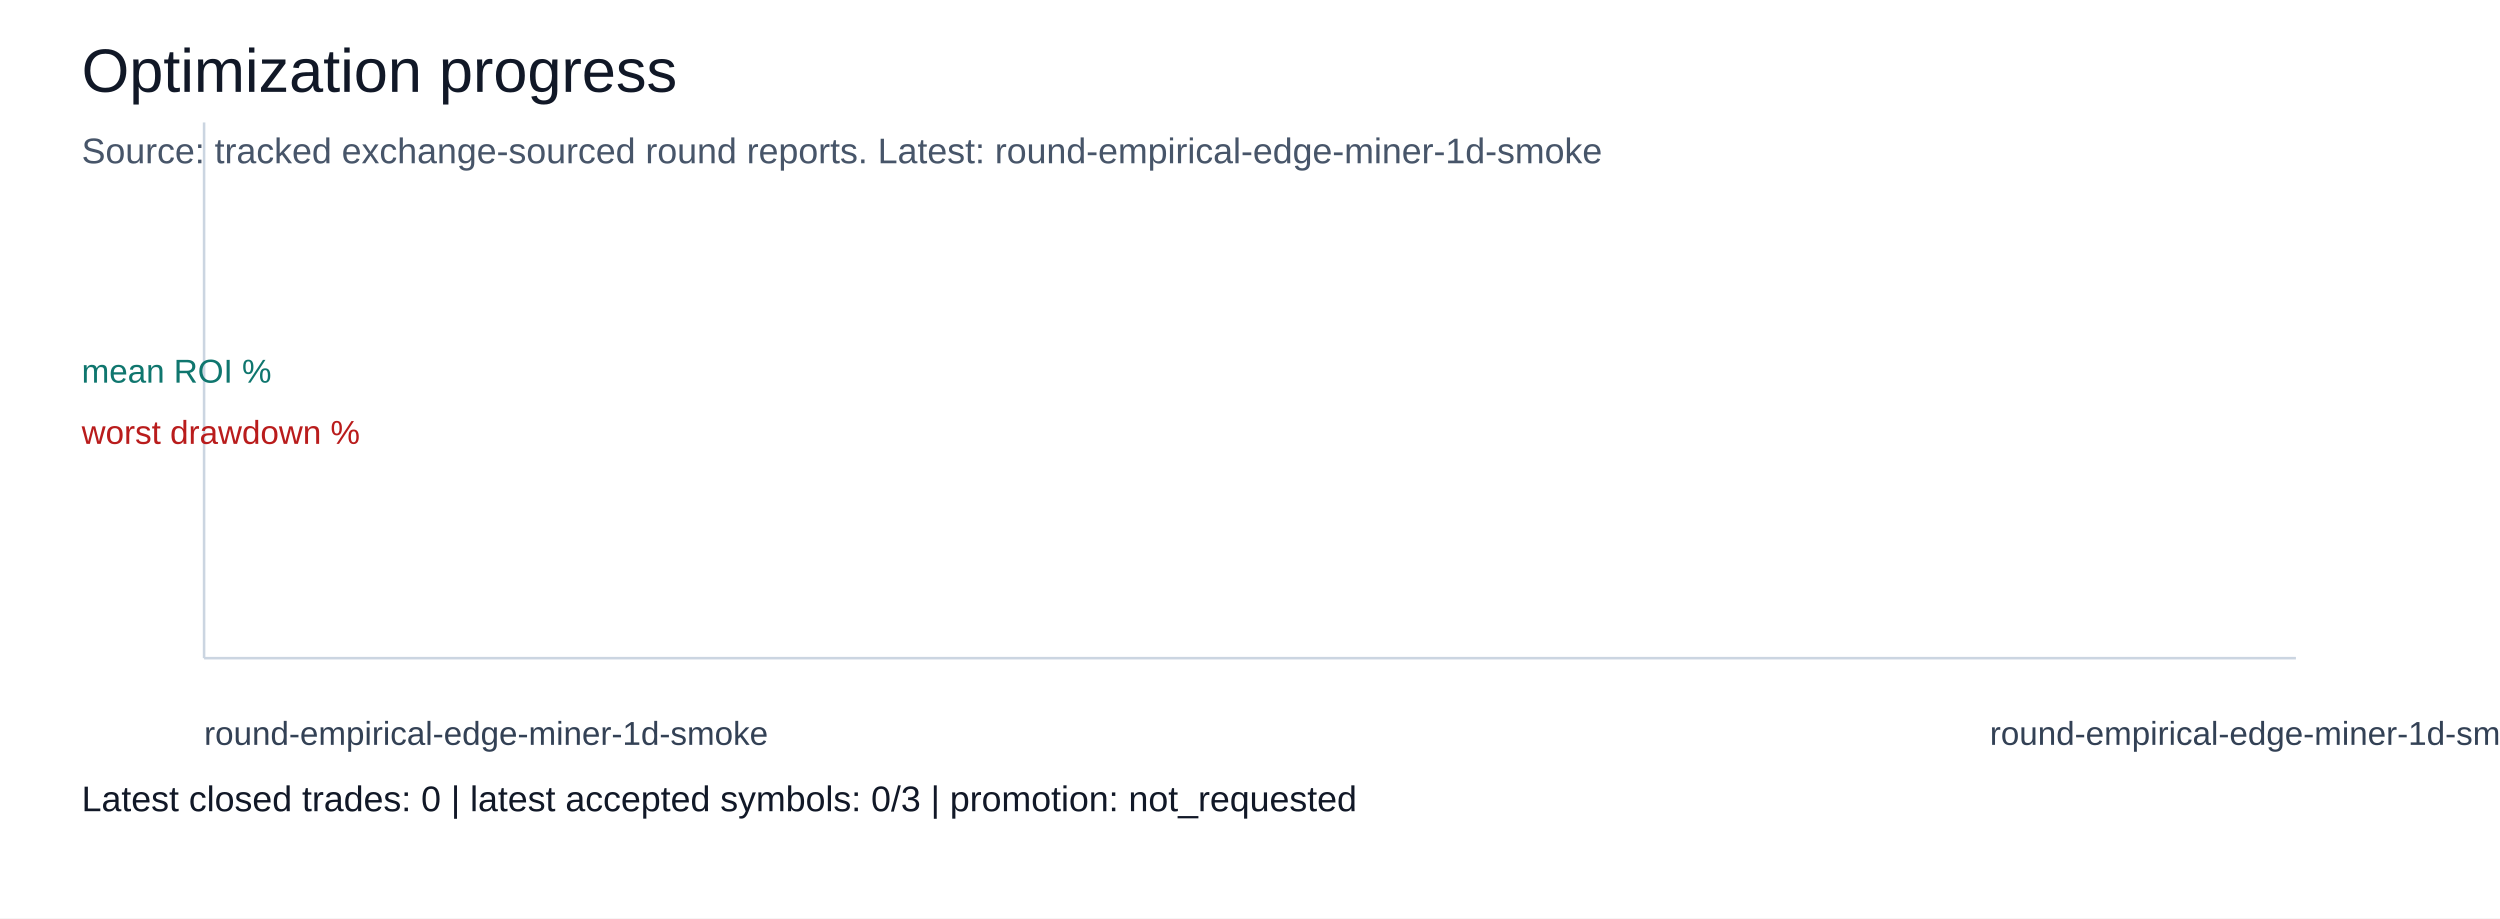
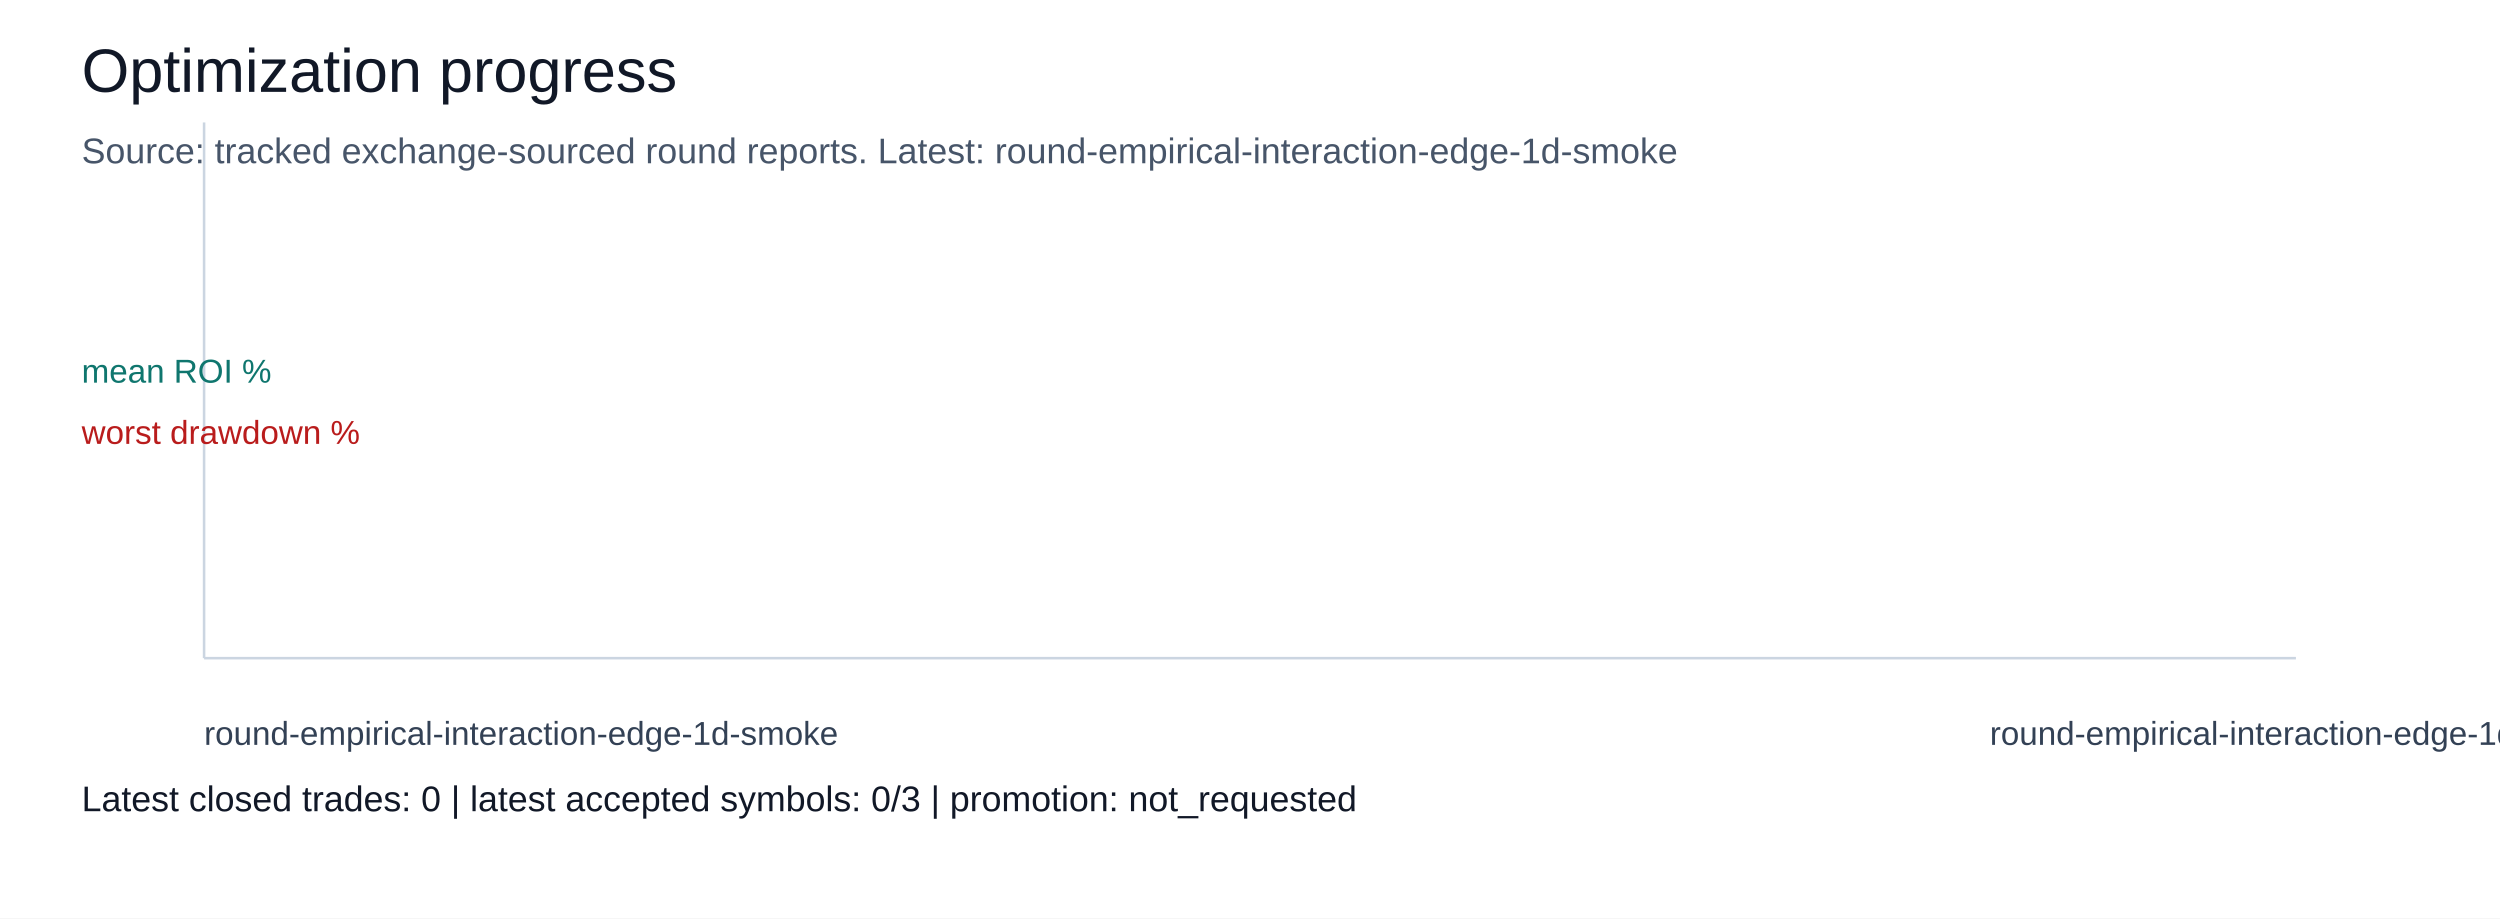
<svg xmlns="http://www.w3.org/2000/svg" width="980" height="360" viewBox="0 0 980 360">
  <rect width="980" height="360" fill="#ffffff" />
  <text x="32" y="36" font-family="Segoe UI, Arial, sans-serif" font-size="24" fill="#111827">Optimization progress</text>
-   <text x="32" y="64" font-family="Segoe UI, Arial, sans-serif" font-size="14" fill="#475569">Source: tracked exchange-sourced round reports. Latest: round-empirical-edge-miner-1d-smoke</text>
+   <text x="32" y="64" font-family="Segoe UI, Arial, sans-serif" font-size="14" fill="#475569">Source: tracked exchange-sourced round reports. Latest: round-empirical-interaction-edge-1d-smoke</text>
  <line x1="80" y1="48" x2="80" y2="258" stroke="#cbd5e1" />
  <line x1="80" y1="258" x2="900" y2="258" stroke="#cbd5e1" />
  <polyline points="80.00,258.00" fill="none" stroke="#0f766e" stroke-width="3" />
  <polyline points="80.00,258.00" fill="none" stroke="#b91c1c" stroke-width="3" stroke-dasharray="8 5" />
  <text x="32" y="150" font-family="Segoe UI, Arial, sans-serif" font-size="13" fill="#0f766e">mean ROI %</text>
  <text x="32" y="174" font-family="Segoe UI, Arial, sans-serif" font-size="13" fill="#b91c1c">worst drawdown %</text>
-   <text x="80" y="292" font-family="Segoe UI, Arial, sans-serif" font-size="13" fill="#334155">round-empirical-edge-miner-1d-smoke</text>
-   <text x="780" y="292" font-family="Segoe UI, Arial, sans-serif" font-size="13" fill="#334155">round-empirical-edge-miner-1d-smoke</text>
+   <text x="80" y="292" font-family="Segoe UI, Arial, sans-serif" font-size="13" fill="#334155">round-empirical-interaction-edge-1d-smoke</text>
+   <text x="780" y="292" font-family="Segoe UI, Arial, sans-serif" font-size="13" fill="#334155">round-empirical-interaction-edge-1d-smoke</text>
  <text x="32" y="318" font-family="Segoe UI, Arial, sans-serif" font-size="14" fill="#111827">Latest closed trades: 0 | latest accepted symbols: 0/3 | promotion: not_requested</text>
</svg>
